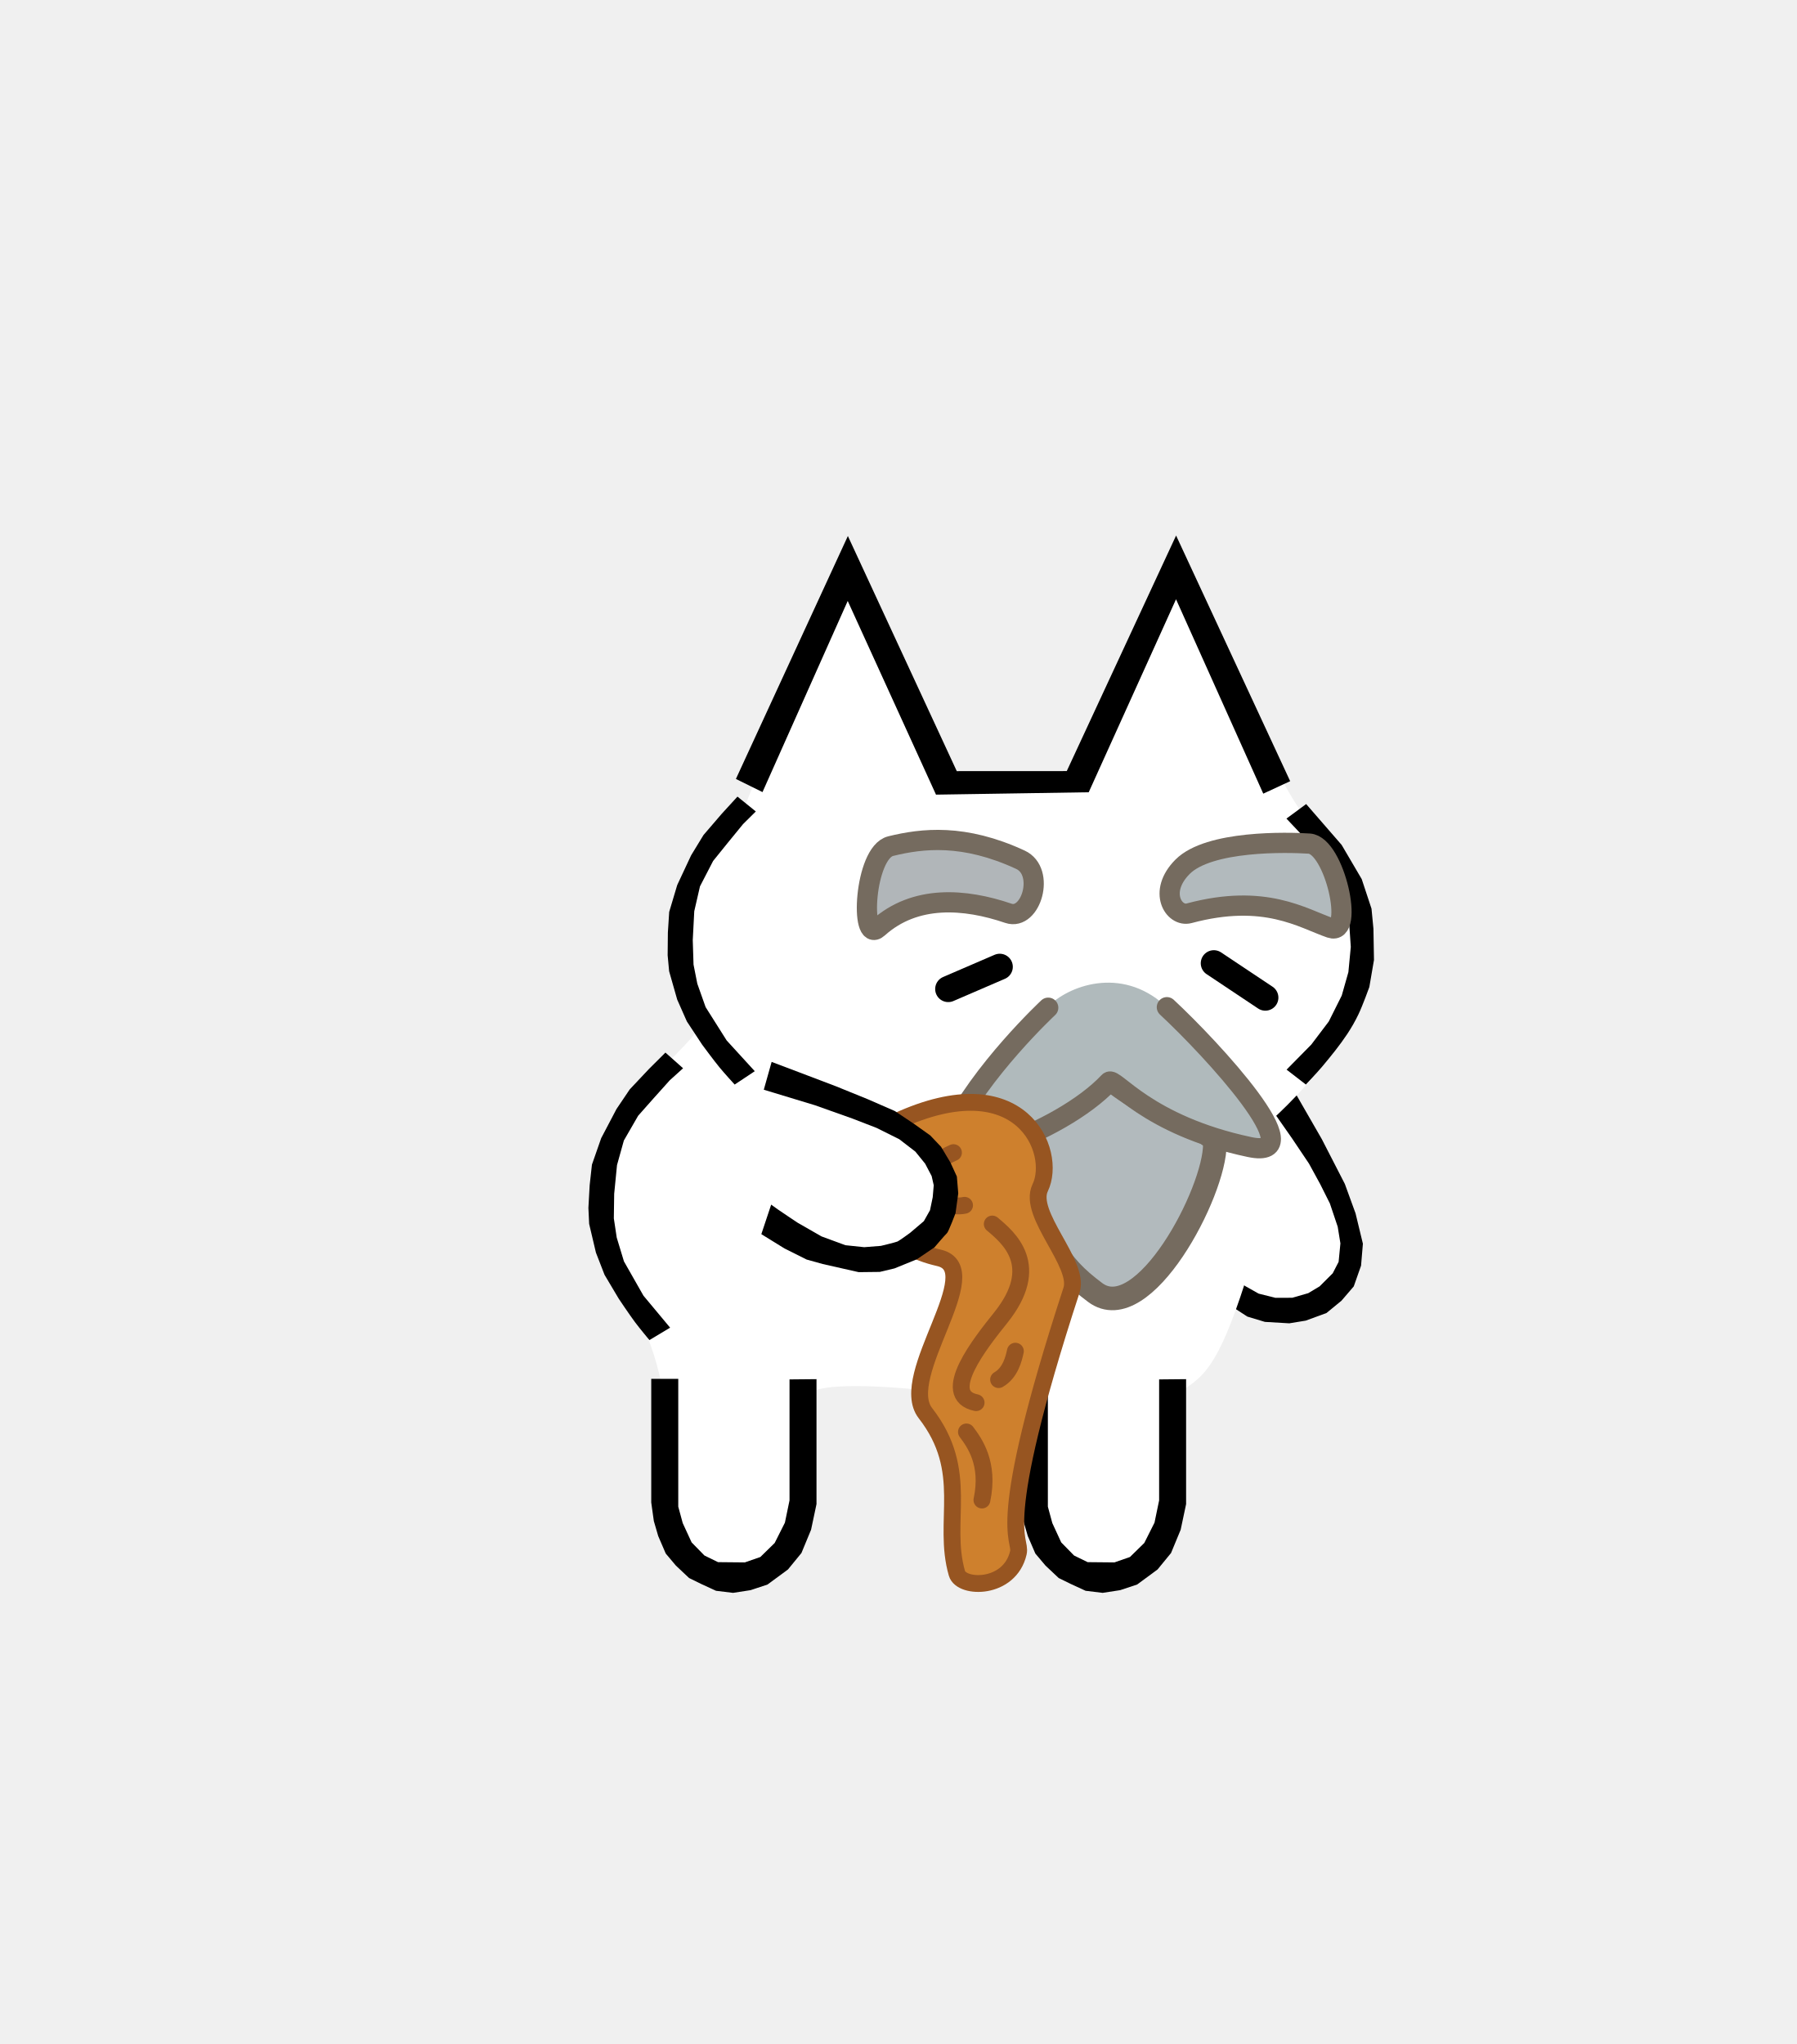
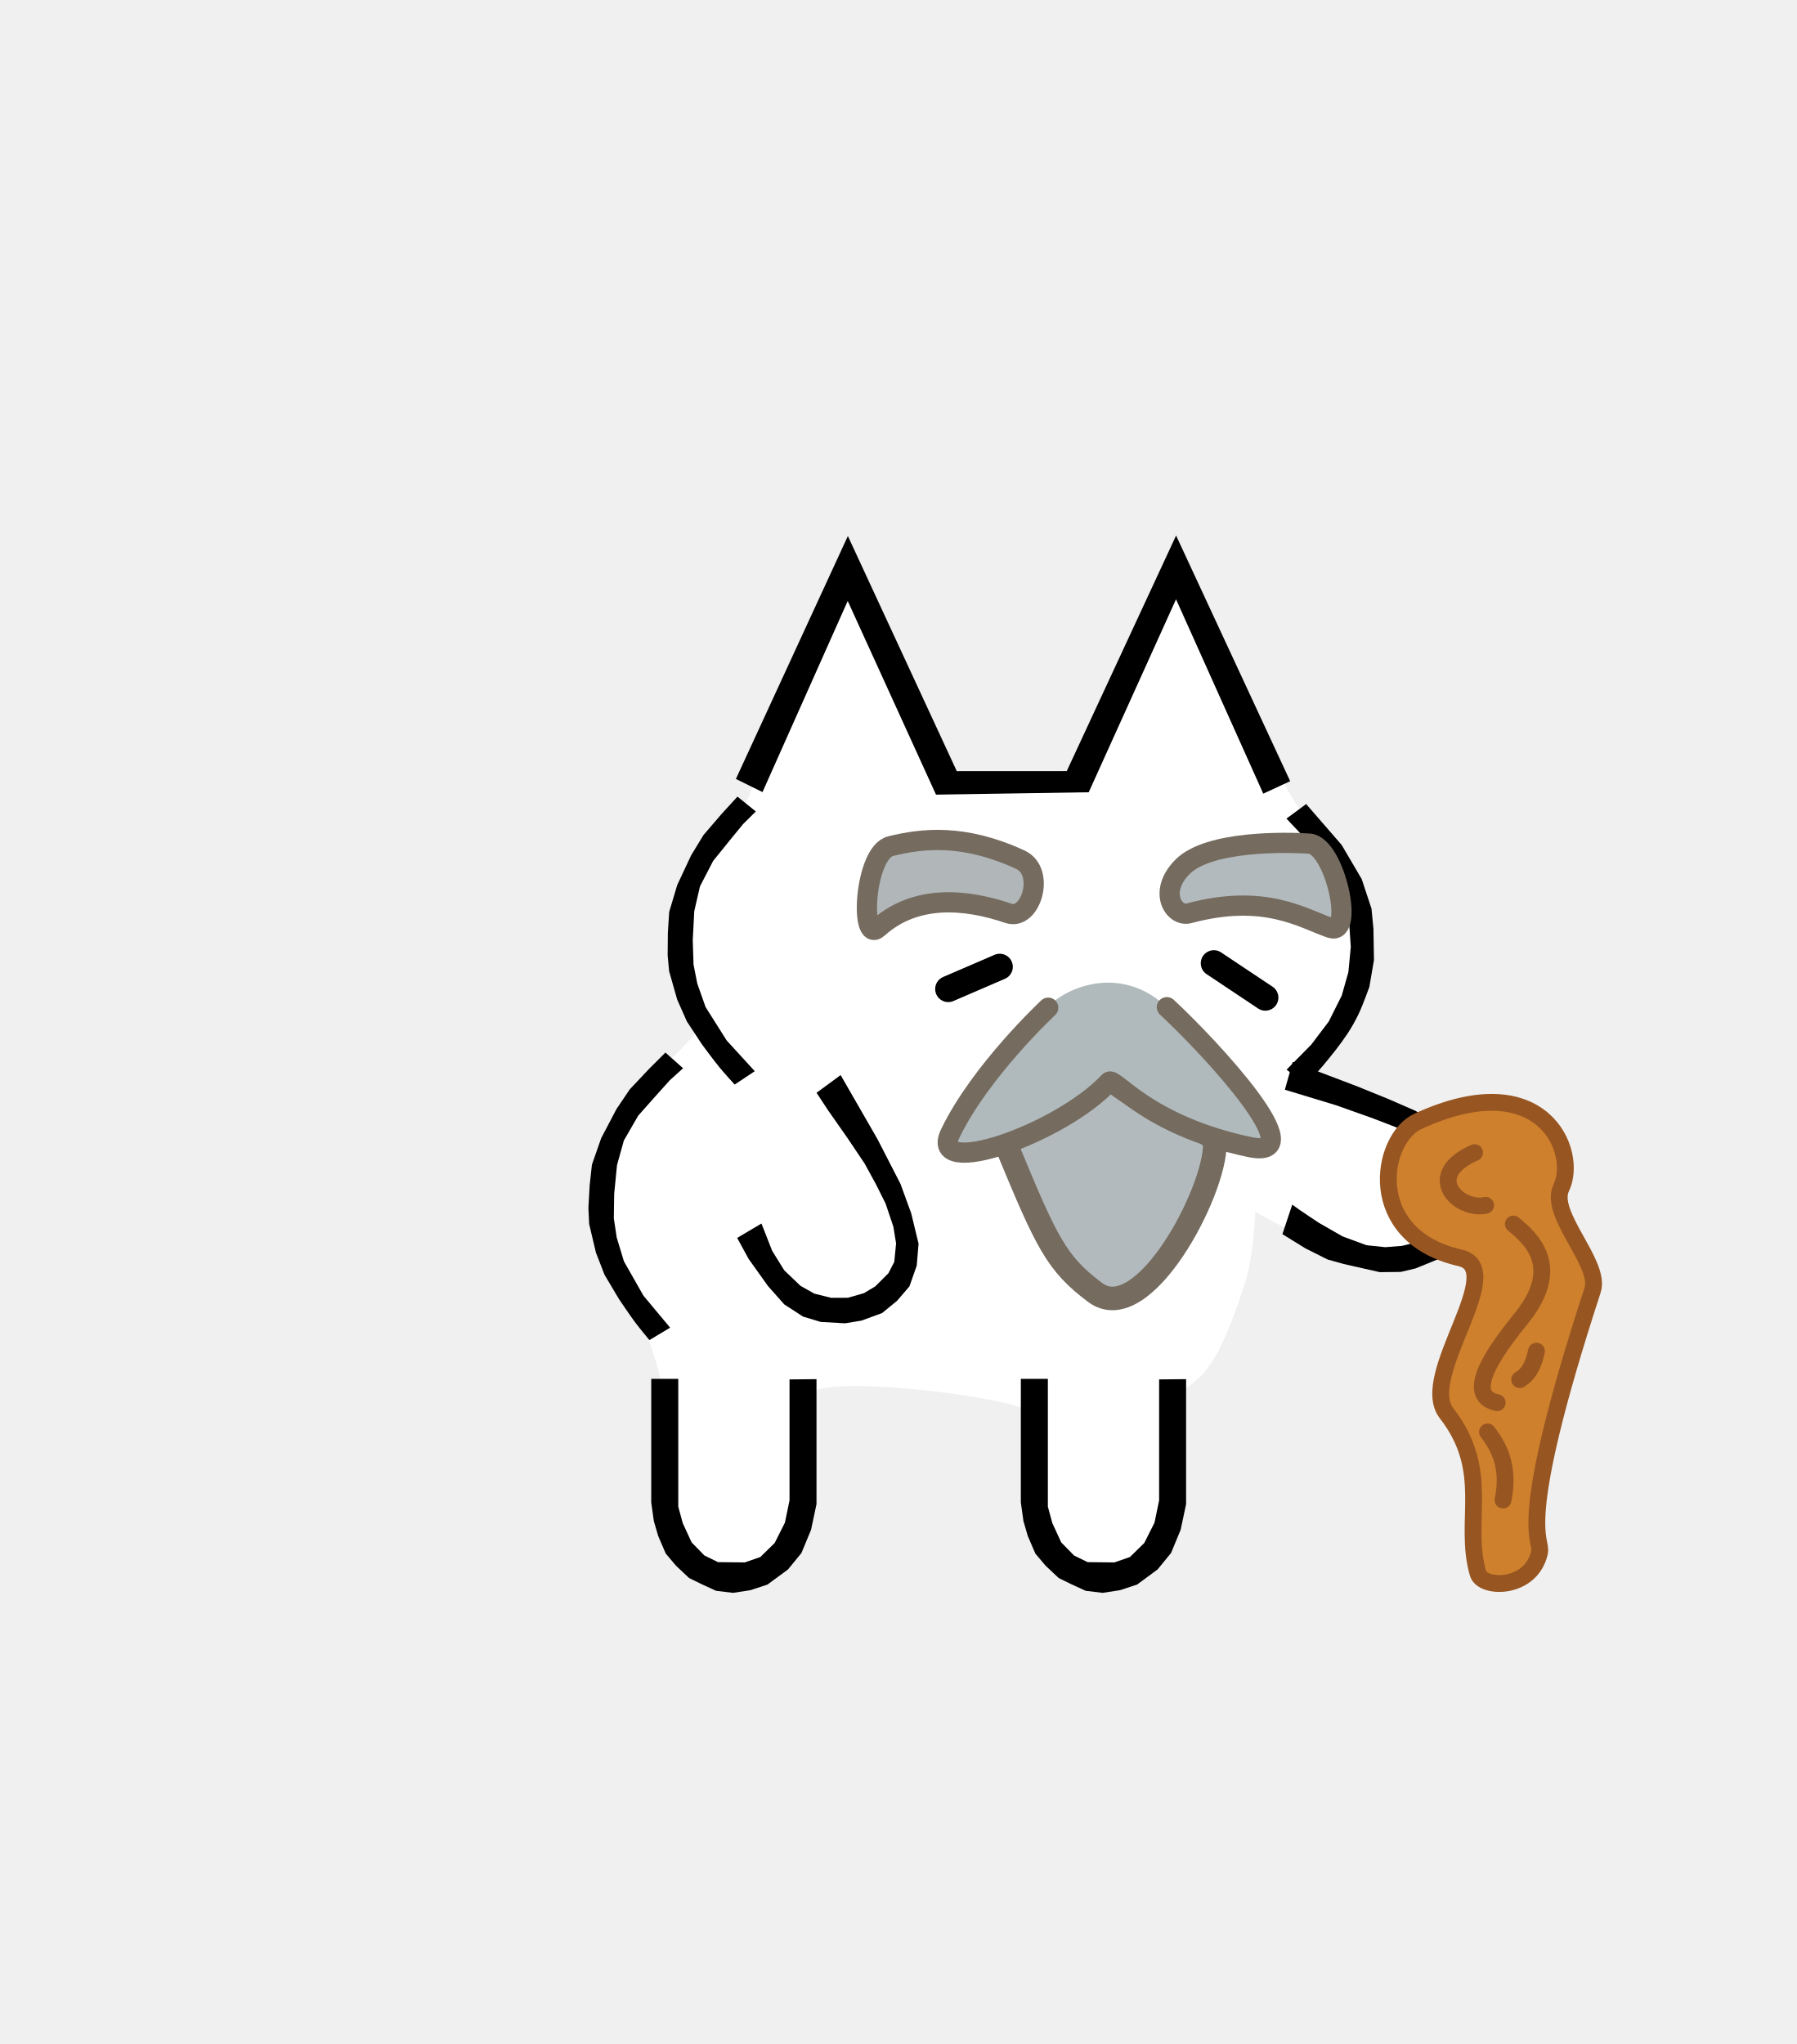
<svg xmlns="http://www.w3.org/2000/svg" height="182" width="160" viewBox="0 0 889 1012" version="1.1" xml:space="preserve" style="fill-rule:evenodd;clip-rule:evenodd;stroke-linecap:round;stroke-linejoin:round;stroke-miterlimit:1.5;">
-   <path d="M635.585,542.738C635.585,542.738 683.805,608.388 666.957,633.37C650.109,658.352 609.758,647.605 607.117,638.017C591.431,581.082 635.585,542.738 635.585,542.738Z" style="fill:white;" />
-   <g id="path1097" transform="matrix(5.37116,1.41945,-1.41945,5.37116,197.641,-117.565)">
+   <g id="path1097">
+     </g>
+   <path d="M469.888,385.875L421.086,278.395L374.027,385.294L367.055,402.723C367.055,402.723 316.287,441.001 344.397,509.041C346.878,515.045 299.243,544.947 296.758,589.797C294.455,631.345 335.252,660.008 328.13,718.773C325.32,741.957 315.349,764.089 357.76,780.937C400.171,797.785 403.076,705.41 400.171,692.048C397.266,678.686 505.327,691.467 511.718,700.181C518.108,708.896 498.249,787.701 547.157,781.518C605.408,774.153 560.97,705.206 584.92,688.562C595.015,681.547 602.36,678.002 616.293,634.531C623.528,611.957 621.521,561.329 621.521,561.329C621.521,561.329 670.457,521.969 674.971,485.221C676.319,474.25 685.559,434.775 648.246,406.79C634.303,396.333 583.177,276.652 583.177,276.652L534.957,384.132L469.888,385.875Z" style="fill:white;" />
+   <path d="M646.123,537.376C699.579,553.065 757.027,578.118 709.457,618.142C683.463,640.012 614.746,596.062 614.746,596.062L627.529,526.337C627.529,526.337 592.667,521.688 646.123,537.376Z" style="fill:white;" />
+   <g transform="matrix(5.37116,1.41945,-1.41945,5.37116,-22.359,-117.565)">
    <path d="M104.481,95.009L106.152,92.934L110.791,97.619L113.789,100.948L115.383,103.24L116.708,105.689L117.049,107.623L116.892,109.576L116.159,111.089L115.146,112.492L113.538,113.616L112.18,114.224L110.043,114.657L108.408,114.599L106.518,113.977L104.708,112.775L102.419,110.877L100.944,109.32L102.712,107.529L104.258,109.639L105.741,111.041L107.49,112.007L108.86,112.364L110.404,112.344L111.852,111.955L113.126,111.194L113.948,110.352L114.781,108.925L115.029,107.805L114.763,106.174L114.152,104.802L112.948,102.975L111.669,101.525L110.238,100.015L108.194,98.219L105.854,96.24L104.481,95.009Z" style="fill-rule:nonzero;" />
  </g>
-   <path d="M469.888,385.875L421.086,278.395L374.027,385.294L367.055,402.723C367.055,402.723 316.287,441.001 344.397,509.041C346.878,515.045 299.243,544.947 296.758,589.797C294.455,631.345 335.252,660.008 328.13,718.773C325.32,741.957 315.349,764.089 357.76,780.937C400.171,797.785 403.076,705.41 400.171,692.048C397.266,678.686 505.327,691.467 511.718,700.181C518.108,708.896 498.249,787.701 547.157,781.518C605.408,774.153 560.97,705.206 584.92,688.562C595.015,681.547 602.36,678.002 616.293,634.531C623.528,611.957 621.521,561.329 621.521,561.329C621.521,561.329 670.457,521.969 674.971,485.221C676.319,474.25 685.559,434.775 648.246,406.79C634.303,396.333 583.177,276.652 583.177,276.652L534.957,384.132L469.888,385.875Z" style="fill:white;" />
  <g id="path1089" transform="matrix(5.55556,0,0,5.55556,48.8017,18.0101)">
    <path d="M103.742,67.488L106.14,66.376L95.973,44.485L86.229,65.476L76.426,65.481L66.721,44.528L56.742,66.178L59.112,67.349L66.707,50.315L74.575,67.576L88.186,67.363L95.967,50.164L103.742,67.488Z" style="fill-rule:nonzero;" />
  </g>
  <g id="path1091" transform="matrix(5.55556,0,0,5.55556,47.6398,22.658)">
    <path d="M107.774,67.578L110.936,71.219L112.725,74.265L113.598,76.903L113.77,78.694L113.818,81.474L113.405,83.882C113.405,83.882 112.814,85.529 112.435,86.316C112.143,86.925 111.807,87.515 111.433,88.078C110.757,89.095 109.983,90.045 109.199,90.98C108.738,91.531 107.747,92.574 107.747,92.574L106.03,91.247L108.229,89.016L109.789,86.956L110.945,84.645L111.538,82.556L111.752,80.308L111.565,77.561L110.787,74.861L109.757,73.067L108.386,71.386L106.018,68.874L107.774,67.578Z" style="fill-rule:nonzero;" />
  </g>
  <g id="path1093" transform="matrix(5.55556,0,0,5.55556,48.2208,21.4961)">
    <path d="M56.736,92.786L58.528,91.595L56.022,88.854L54.147,85.884L53.407,83.796L53.07,82.095L53.001,79.909L53.135,77.338L53.644,75.124L54.814,72.861L56.104,71.262L57.485,69.573L58.621,68.448L56.985,67.124L55.583,68.656L53.961,70.544L52.857,72.354L51.617,75.004L50.901,77.4L50.783,79.244L50.763,81.265L50.895,82.688L51.616,85.217L52.475,87.159L53.833,89.222C53.833,89.222 54.848,90.601 55.391,91.262C55.821,91.786 56.736,92.786 56.736,92.786Z" style="fill-rule:nonzero;" />
  </g>
  <g id="path10931" transform="matrix(5.5497,0.255011,-0.255011,5.5497,30.0052,134.088)">
    <path d="M56.736,92.786L58.528,91.595L56.022,88.854L54.147,85.884L53.407,83.796L53.07,82.095L53.001,79.909L53.135,77.338L53.644,75.124L54.814,72.861L56.104,71.262L57.485,69.573L58.621,68.448L56.985,67.124L55.583,68.656L53.961,70.544L52.857,72.354L51.617,75.004L50.901,77.4L50.783,79.244L50.763,81.265L50.895,82.688L51.616,85.217L52.475,87.159L53.833,89.222C53.833,89.222 54.848,90.601 55.391,91.262C55.821,91.786 56.736,92.786 56.736,92.786Z" style="fill-rule:nonzero;" />
  </g>
  <g id="path1101" transform="matrix(5.55556,0,0,5.55556,0,0)">
    <path d="M70.305,122.932L70.305,133.712L69.893,135.698L68.982,137.509L67.705,138.759L66.32,139.241L63.935,139.218L62.724,138.627L61.58,137.458L60.787,135.738L60.389,134.272L60.389,122.882L57.981,122.882L57.981,133.901L58.212,135.556L58.602,136.893L59.273,138.45L60.179,139.526L61.352,140.631L62.428,141.16L63.753,141.77L65.274,141.954L66.83,141.714L68.344,141.212L70.166,139.87L71.367,138.403L72.225,136.329L72.709,134.044L72.709,122.909L70.305,122.932Z" style="fill-rule:nonzero;" />
  </g>
  <g id="path11011" transform="matrix(5.55556,0,0,5.55556,183,0)">
    <path d="M70.305,122.932L70.305,133.712L69.893,135.698L68.982,137.509L67.705,138.759L66.32,139.241L63.935,139.218L62.724,138.627L61.58,137.458L60.787,135.738L60.389,134.272L60.389,122.882L57.981,122.882L57.981,133.901L58.212,135.556L58.602,136.893L59.273,138.45L60.179,139.526L61.352,140.631L62.428,141.16L63.753,141.77L65.274,141.954L66.83,141.714L68.344,141.212L70.166,139.87L71.367,138.403L72.225,136.329L72.709,134.044L72.709,122.909L70.305,122.932Z" style="fill-rule:nonzero;" />
  </g>
  <g id="Face" transform="matrix(5.55556,0,0,5.55556,70.2977,65.65)">
    <g transform="matrix(0.18,0,0,0.18,0,0)">
      <path d="M428.121,502.522C447.665,549.754 452.454,559.939 471.621,574.272C495.406,592.059 531.079,524.461 530.871,500.772C530.803,493.038 502.971,487.622 479.871,469.272C464.494,457.057 425.121,495.272 428.121,502.522Z" style="fill:rgb(178,186,189);stroke:rgb(117,107,95);stroke-width:11.67px;" />
    </g>
    <g transform="matrix(0.18,0,0,0.18,0,0)">
      <path d="M448.371,433.272C434.063,448.215 414.85,464.494 399.871,495.522C388.797,518.461 453.944,493.925 478.121,468.022C480.717,465.241 496.767,491.417 548.121,502.272C580.559,509.129 528.306,452.583 505.621,432.272C484.121,413.022 458.291,422.912 448.371,433.272Z" style="fill:rgb(176,186,188);stroke:rgb(176,186,188);stroke-width:0.88px;" />
    </g>
    <g transform="matrix(0.18,0,0,0.18,0,0)">
      <path d="M448.371,433.272C448.371,433.272 414.85,464.494 399.871,495.522C388.797,518.461 454.278,495.925 478.454,470.022C481.051,467.241 496.767,491.417 548.121,502.272C580.559,509.129 529.424,453.751 507.121,433.022" style="fill:none;stroke:rgb(117,107,95);stroke-width:10.01px;" />
    </g>
    <g transform="matrix(0.18,0,0,0.18,3.6,0)">
      <path d="M510.371,411.272L535.871,428.272" style="fill:none;stroke:black;stroke-width:12.94px;" />
    </g>
    <g transform="matrix(0.18,0,0,0.18,3.6,0)">
      <path d="M404.371,413.022L378.871,424.022" style="fill:none;stroke:black;stroke-width:12.94px;" />
    </g>
    <g transform="matrix(0.18,0,0,0.18,0.945,1.8)">
      <path d="M509.621,353.522C497.26,365.972 505.393,378.528 512.871,376.522C550.454,366.439 569.143,379.079 582.871,383.772C594.973,387.909 584.954,342.847 572.371,342.022C561.416,341.304 522.684,340.364 509.621,353.522Z" style="fill:rgb(178,186,189);stroke:rgb(117,107,95);stroke-width:10.01px;" />
    </g>
    <g transform="matrix(0.18,0,0,0.18,5.04,-0.18)">
      <path d="M342.371,354.272C329.306,357.481 326.962,403.017 336.121,394.772C354.481,378.246 379.174,380.214 400.621,387.522C411.871,391.355 419.133,366.821 406.621,361.022C378.59,348.029 358.034,350.425 342.371,354.272Z" style="fill:rgb(177,182,185);stroke:rgb(117,107,95);stroke-width:10.01px;" />
    </g>
  </g>
-   <g id="Staff" transform="matrix(-0.62368,-0.662763,-0.662763,0.62368,1114.81,673.889)">
+   <g transform="matrix(-5.0466,2.32293,2.32293,5.0466,704.192,-75.4616)">
+     <g id="path1095">
+       <path d="M55.79,93.453L57.462,95.413L53.893,98.581L51.368,101.044L49.759,102.702L48.339,104.468L47.497,106.071L47.155,107.412L47.09,108.658L47.263,109.479L47.79,110.408L48.493,111.359L49.4,112.017L50.957,112.453C50.957,112.453 52.1,112.684 52.284,112.684C52.468,112.684 53.795,112.419 53.795,112.419L55.199,111.903L56.648,111.042L58.252,109.442L59.67,107.454C59.67,107.454 60.719,105.753 60.792,105.614C60.866,105.474 61.146,104.99 61.146,104.99L63.043,107.014L61.7,109.036L60.324,110.755L59.184,111.721L56.576,113.719L54.861,114.484L53.54,114.749L51.387,114.844L49.519,114.533C49.519,114.533 48.147,113.897 47.977,113.851C47.807,113.805 46.542,112.556 46.542,112.556L45.581,111.05L45.066,109.634L45.065,108.262L45.237,106.641L45.687,105.32L46.561,103.794L47.653,102.014L49.399,100.055L51.487,97.829L53.396,95.885L55.79,93.453Z" style="fill-rule:nonzero;" />
+     </g>
+   </g>
+   <g id="Staff" transform="matrix(-0.62368,-0.662763,-0.662763,0.62368,1372.81,673.889)">
    <path d="M520.579,415.605C528.364,395.277 576.589,376.791 600.329,447.605C607.53,469.085 575.063,511.723 530.579,481.855C507.607,466.431 499.635,542.708 474.079,545.105C433.986,548.866 425.207,578.886 398.829,592.355C390.996,596.355 372.652,577.557 384.079,560.355C388.827,553.209 401.552,563.482 468.329,441.355C475.659,427.95 514.826,430.629 520.579,415.605Z" style="fill:rgb(206,128,45);stroke:rgb(151,85,33);stroke-width:9.16px;" />
    <path d="M566.829,436.855C577.101,465.991 549.53,464.927 541.829,452.105" style="fill:none;stroke:rgb(151,85,33);stroke-width:9.16px;" />
    <path d="M465.079,486.355C462.829,489.661 458.329,496.272 460.079,503.605" style="fill:none;stroke:rgb(151,85,33);stroke-width:9.16px;" />
    <path d="M451.329,535.855C444.302,536.661 430.246,538.272 418.579,555.105" style="fill:none;stroke:rgb(151,85,33);stroke-width:9.16px;" />
    <path d="M524.079,448.105C512.359,446.698 488.919,443.883 483.829,479.605C481.369,496.875 476.259,533.029 459.329,521.105" style="fill:none;stroke:rgb(151,85,33);stroke-width:9.16px;" />
  </g>
-   <path d="M418.301,547.967C418.301,547.967 507.94,573.109 455.483,616.521C438.635,630.465 409.239,624.291 393.9,611.874C381.699,601.997 418.301,547.967 418.301,547.967Z" style="fill:white;" />
-   <g id="path1095" transform="matrix(-5.0466,2.32293,2.32293,5.0466,446.192,-75.4616)">
-     <path d="M55.79,93.453L57.462,95.413L53.893,98.581L51.368,101.044L49.759,102.702L48.339,104.468L47.497,106.071L47.155,107.412L47.09,108.658L47.263,109.479L47.79,110.408L48.493,111.359L49.4,112.017L50.957,112.453C50.957,112.453 52.1,112.684 52.284,112.684C52.468,112.684 53.795,112.419 53.795,112.419L55.199,111.903L56.648,111.042L58.252,109.442L59.67,107.454C59.67,107.454 60.719,105.753 60.792,105.614C60.866,105.474 61.146,104.99 61.146,104.99L63.043,107.014L61.7,109.036L60.324,110.755L59.184,111.721L56.576,113.719L54.861,114.484L53.54,114.749L51.387,114.844L49.519,114.533C49.519,114.533 48.147,113.897 47.977,113.851C47.807,113.805 46.542,112.556 46.542,112.556L45.581,111.05L45.066,109.634L45.065,108.262L45.237,106.641L45.687,105.32L46.561,103.794L47.653,102.014L49.399,100.055L51.487,97.829L53.396,95.885L55.79,93.453Z" style="fill-rule:nonzero;" />
-   </g>
</svg>
